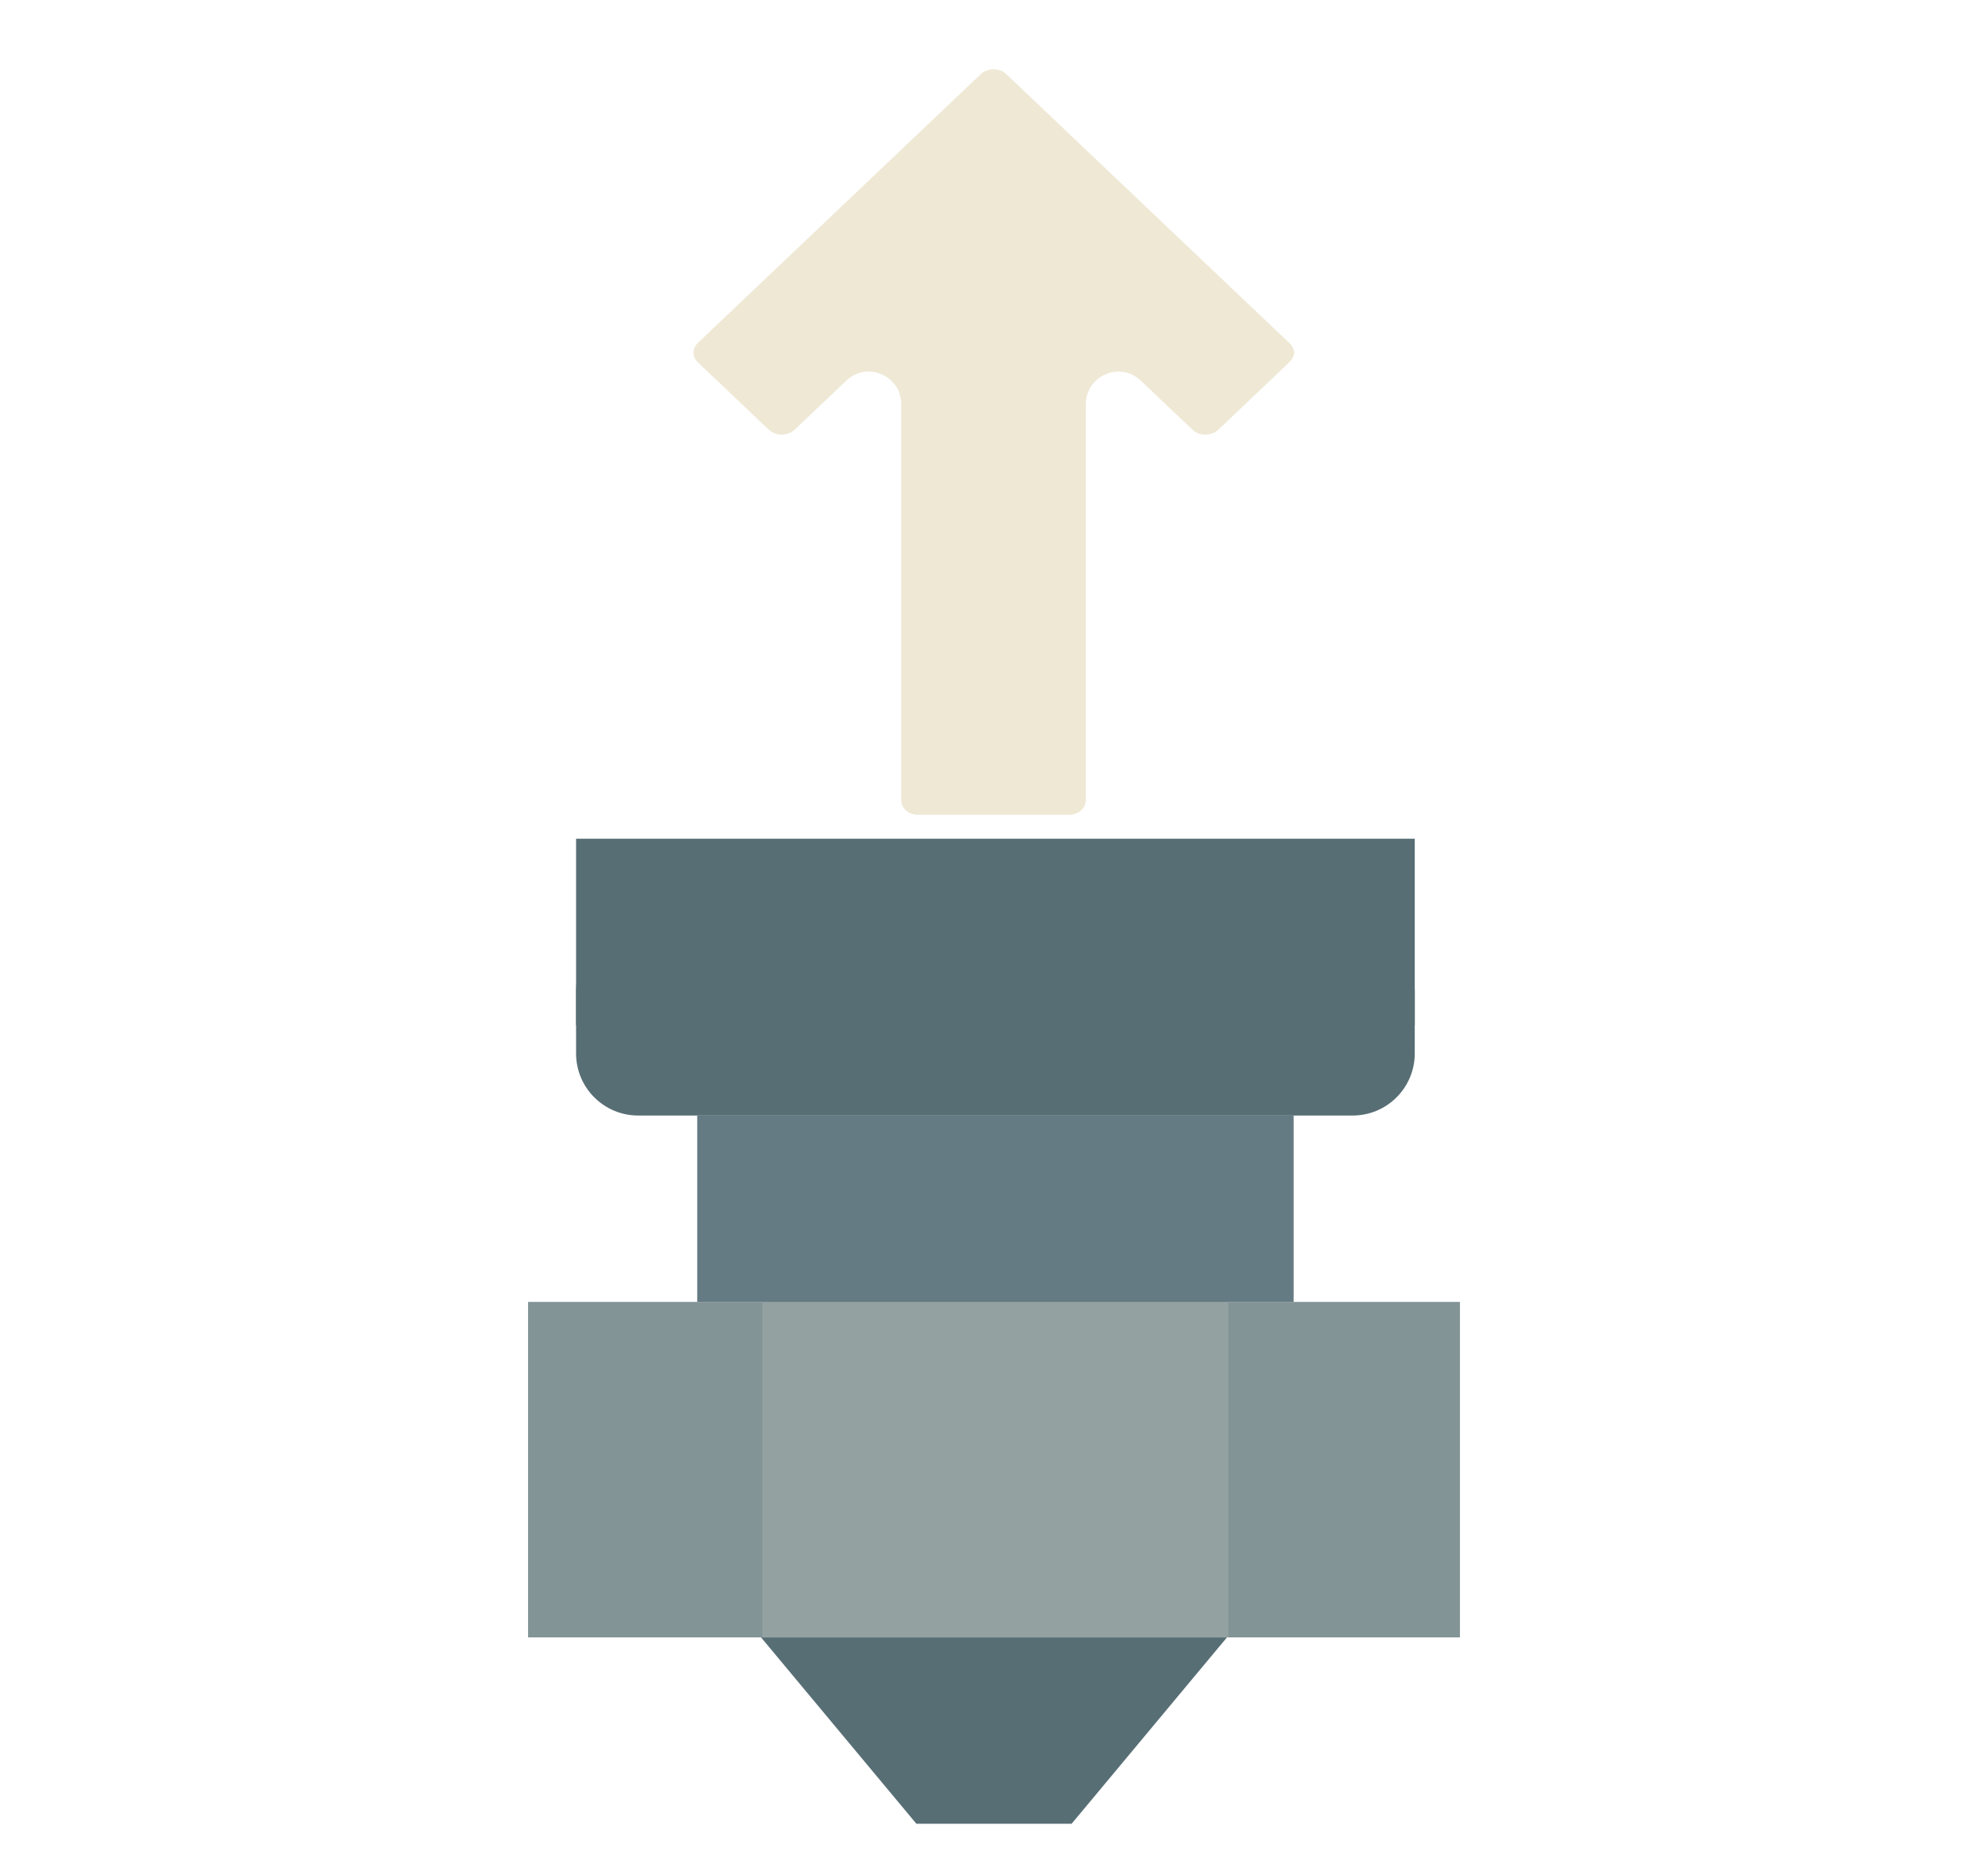
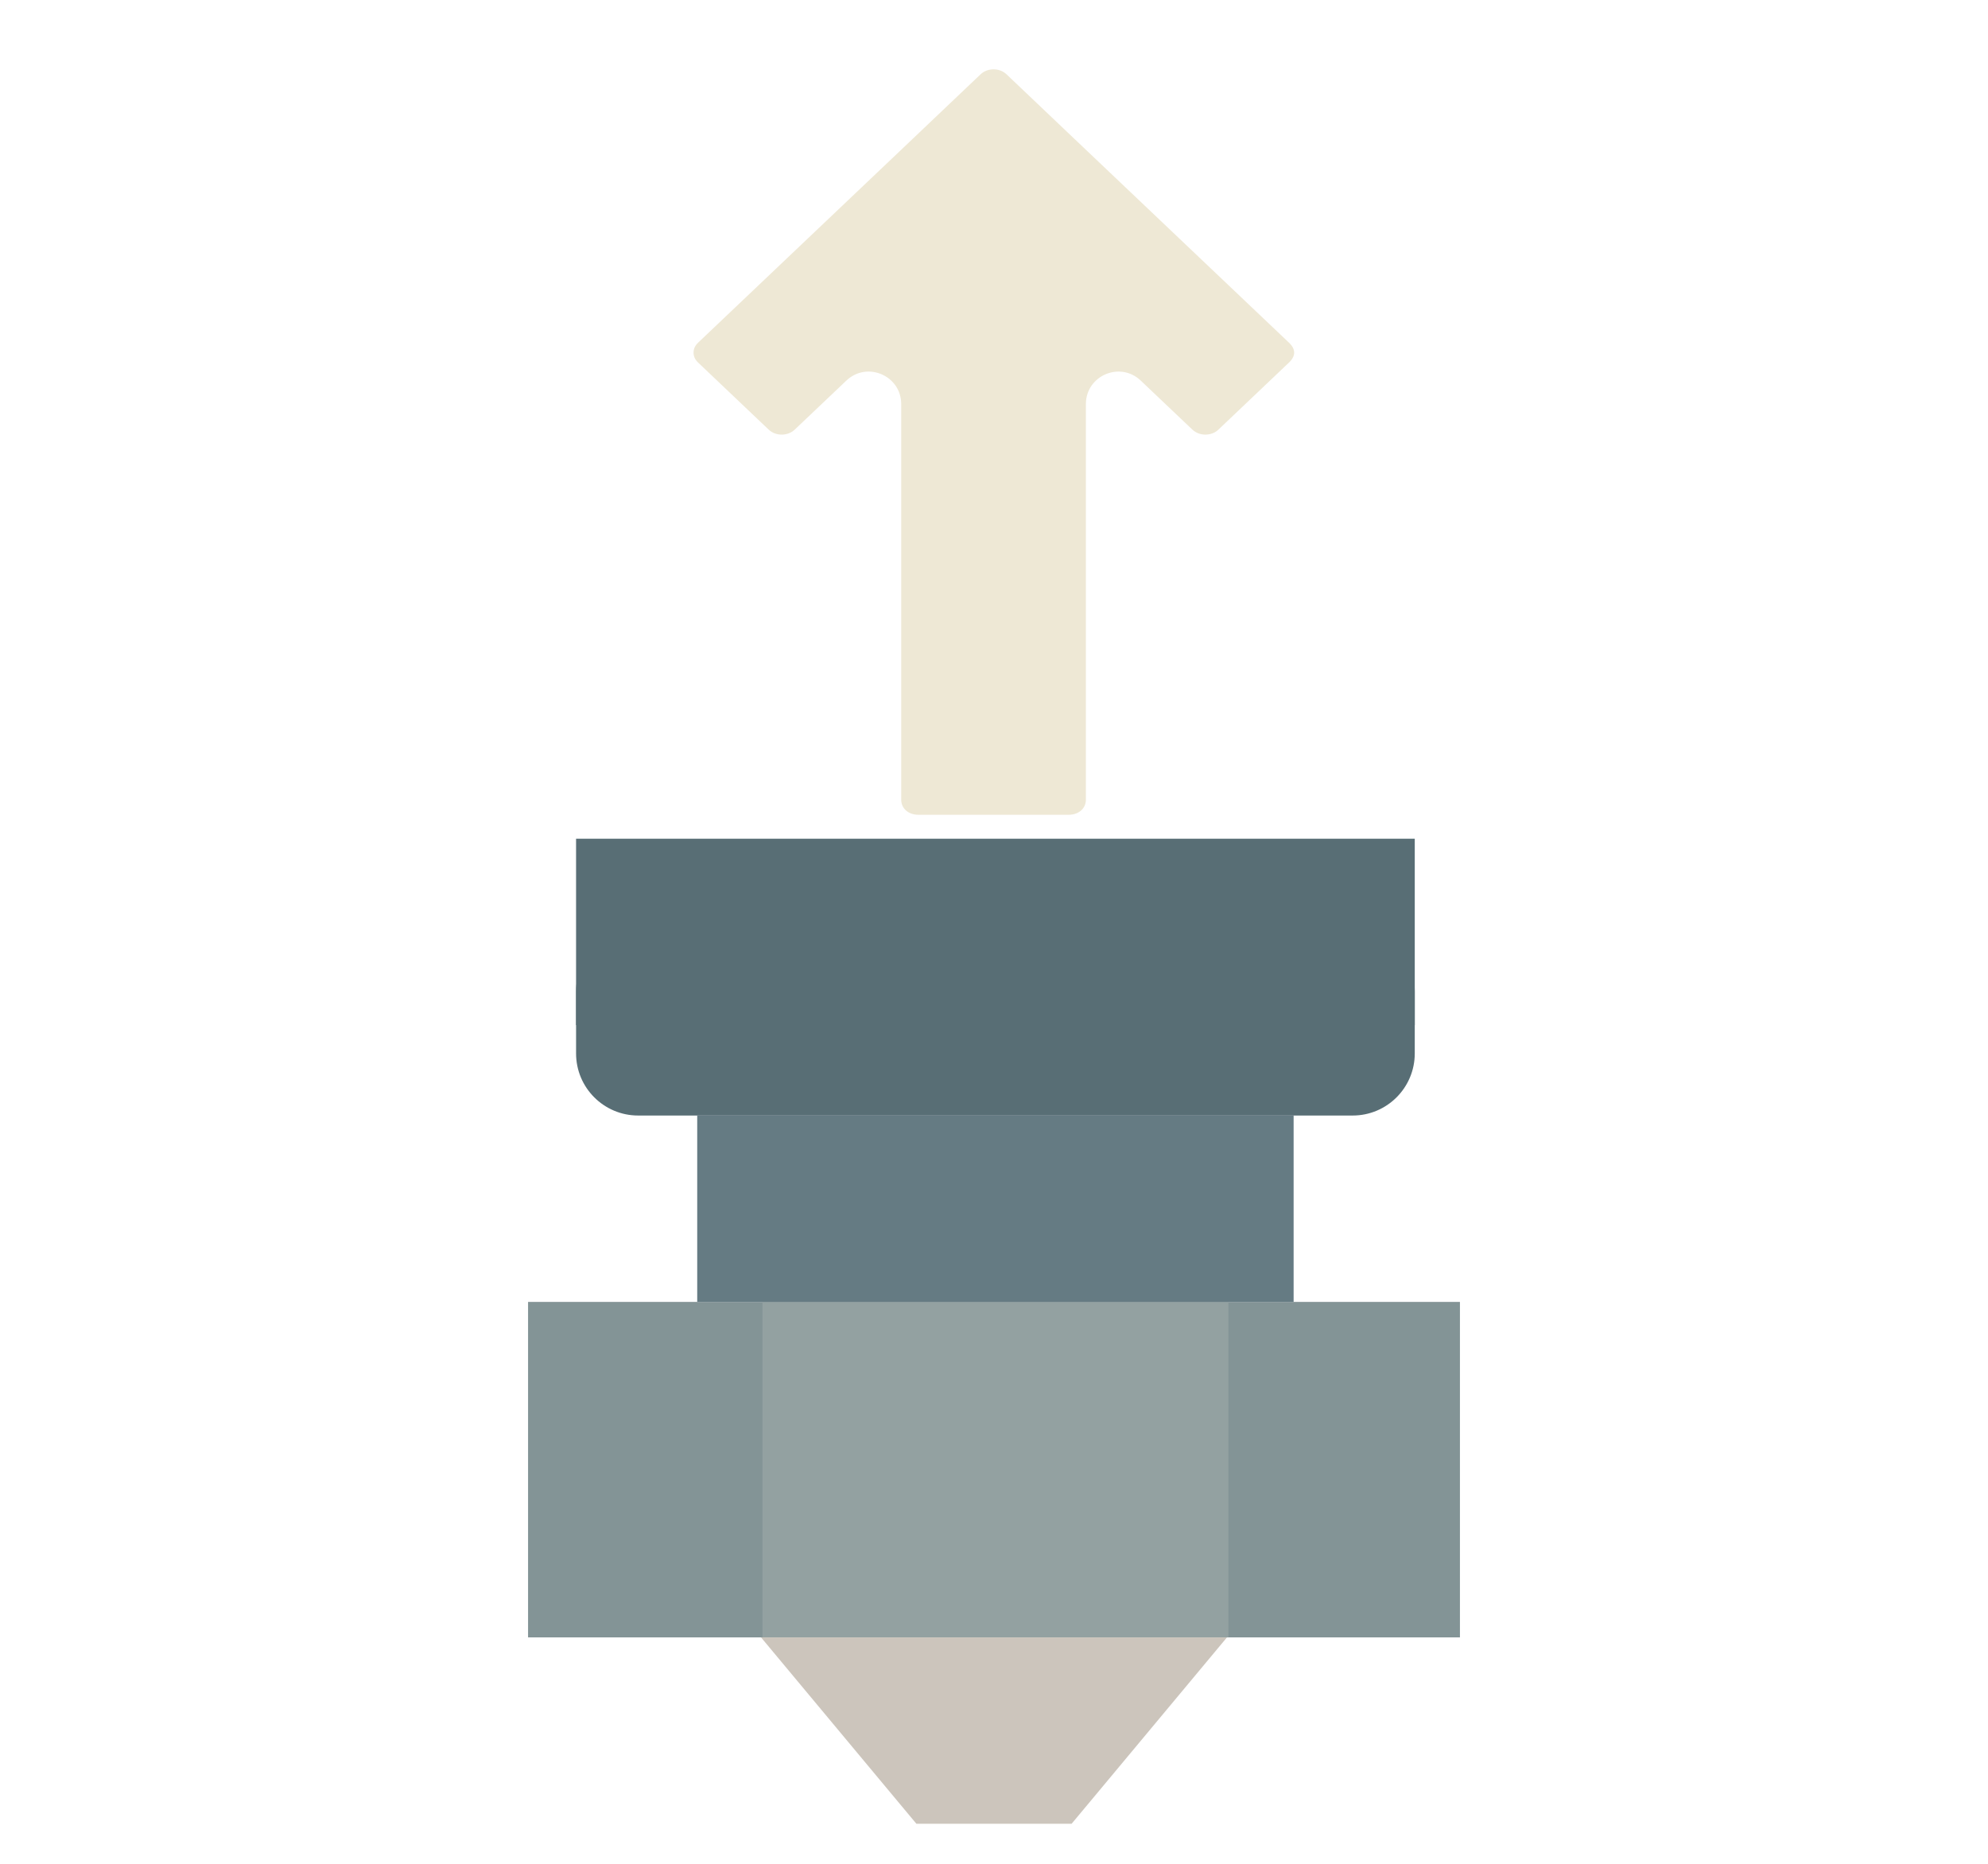
<svg xmlns="http://www.w3.org/2000/svg" width="64" height="60" viewBox="0 0 64 60" id="svg4160" version="1.1">
  <defs id="defs4162" />
  <g id="g963" transform="matrix(2.4,0,0,2.4,-44.8,-62.09742)" style="stroke-width:0.417">
    <rect style="opacity:0.998;fill:#839496;fill-opacity:1;stroke:none;stroke-width:0.833;stroke-linecap:round;stroke-linejoin:round;stroke-miterlimit:4;stroke-dasharray:none;stop-color:#000000" id="rect1033" width="12.5" height="4.5" x="25.75" y="43.337" />
    <rect style="opacity:0.998;fill:#93a1a1;fill-opacity:1;stroke:none;stroke-width:0.833;stroke-linecap:round;stroke-linejoin:round;stroke-miterlimit:4;stroke-dasharray:none;stop-color:#000000" id="rect1035" width="6.25" height="4.5" x="28.894" y="43.337" />
-     <path style="fill:#586e75;fill-opacity:1;stroke:none;stroke-width:0.417px;stroke-linecap:butt;stroke-linejoin:miter;stroke-opacity:1" d="m 28.875,47.837 h 6.25 l -2.084,2.5 h -2.082 z" id="path1037" />
+     <path style="fill:#ccc5bc;fill-opacity:1;stroke:none;stroke-width:0.417px;stroke-linecap:butt;stroke-linejoin:miter;stroke-opacity:1" d="m 28.875,47.837 h 6.25 l -2.084,2.5 h -2.082 z" id="path1037" />
    <rect style="opacity:0.998;fill:#657b83;fill-opacity:1;stroke:none;stroke-width:0.833;stroke-linecap:round;stroke-linejoin:round;stroke-miterlimit:4;stroke-dasharray:none;stop-color:#000000" id="rect1039" width="8" height="2.5" x="28.019" y="40.837" />
    <rect style="opacity:0.998;fill:#586e75;fill-opacity:1;stroke:none;stroke-width:0.833;stroke-linecap:round;stroke-linejoin:round;stroke-miterlimit:4;stroke-dasharray:none;stop-color:#000000" id="rect1055" width="11.25" height="2.5" x="26.394" y="38.337" ry="0.833" rx="0.833" />
    <rect style="opacity:0.998;fill:#586e75;fill-opacity:1;stroke:none;stroke-width:0.833;stroke-linecap:round;stroke-linejoin:round;stroke-miterlimit:4;stroke-dasharray:none;stop-color:#000000" id="rect1065" width="11.25" height="2.5" x="26.394" y="37.124" />
  </g>
  <path style="color:#000000;display:inline;opacity:0.998;fill:#eee8d5;stroke:none;stroke-width:0.522;stroke-linecap:round;stroke-linejoin:round;-inkscape-stroke:none" d="m 34.398,26.23 h -4.823 c -0.358,0 -0.562,-0.227 -0.562,-0.482 V 13.009 c -1.87e-4,-0.919 -1.1,-1.39 -1.766,-0.757 l -1.664,1.58 c -0.223,0.212 -0.612,0.212 -0.835,0 l -2.272,-2.159 c -0.112,-0.106 -0.148,-0.212 -0.148,-0.321 0,-0.109 0.036,-0.216 0.148,-0.322 l 6.82,-6.478 2.273,-2.161 c 0.224,-0.212 0.609,-0.212 0.833,0 l 2.273,2.161 6.82,6.478 c 0.224,0.212 0.224,0.431 0,0.643 l -2.272,2.159 c -0.223,0.212 -0.612,0.212 -0.835,0 l -1.664,-1.58 c -0.666,-0.633 -1.765,-0.161 -1.766,0.757 v 12.739 c 0,0.255 -0.204,0.482 -0.562,0.482 z" id="rect852-3" />
</svg>
